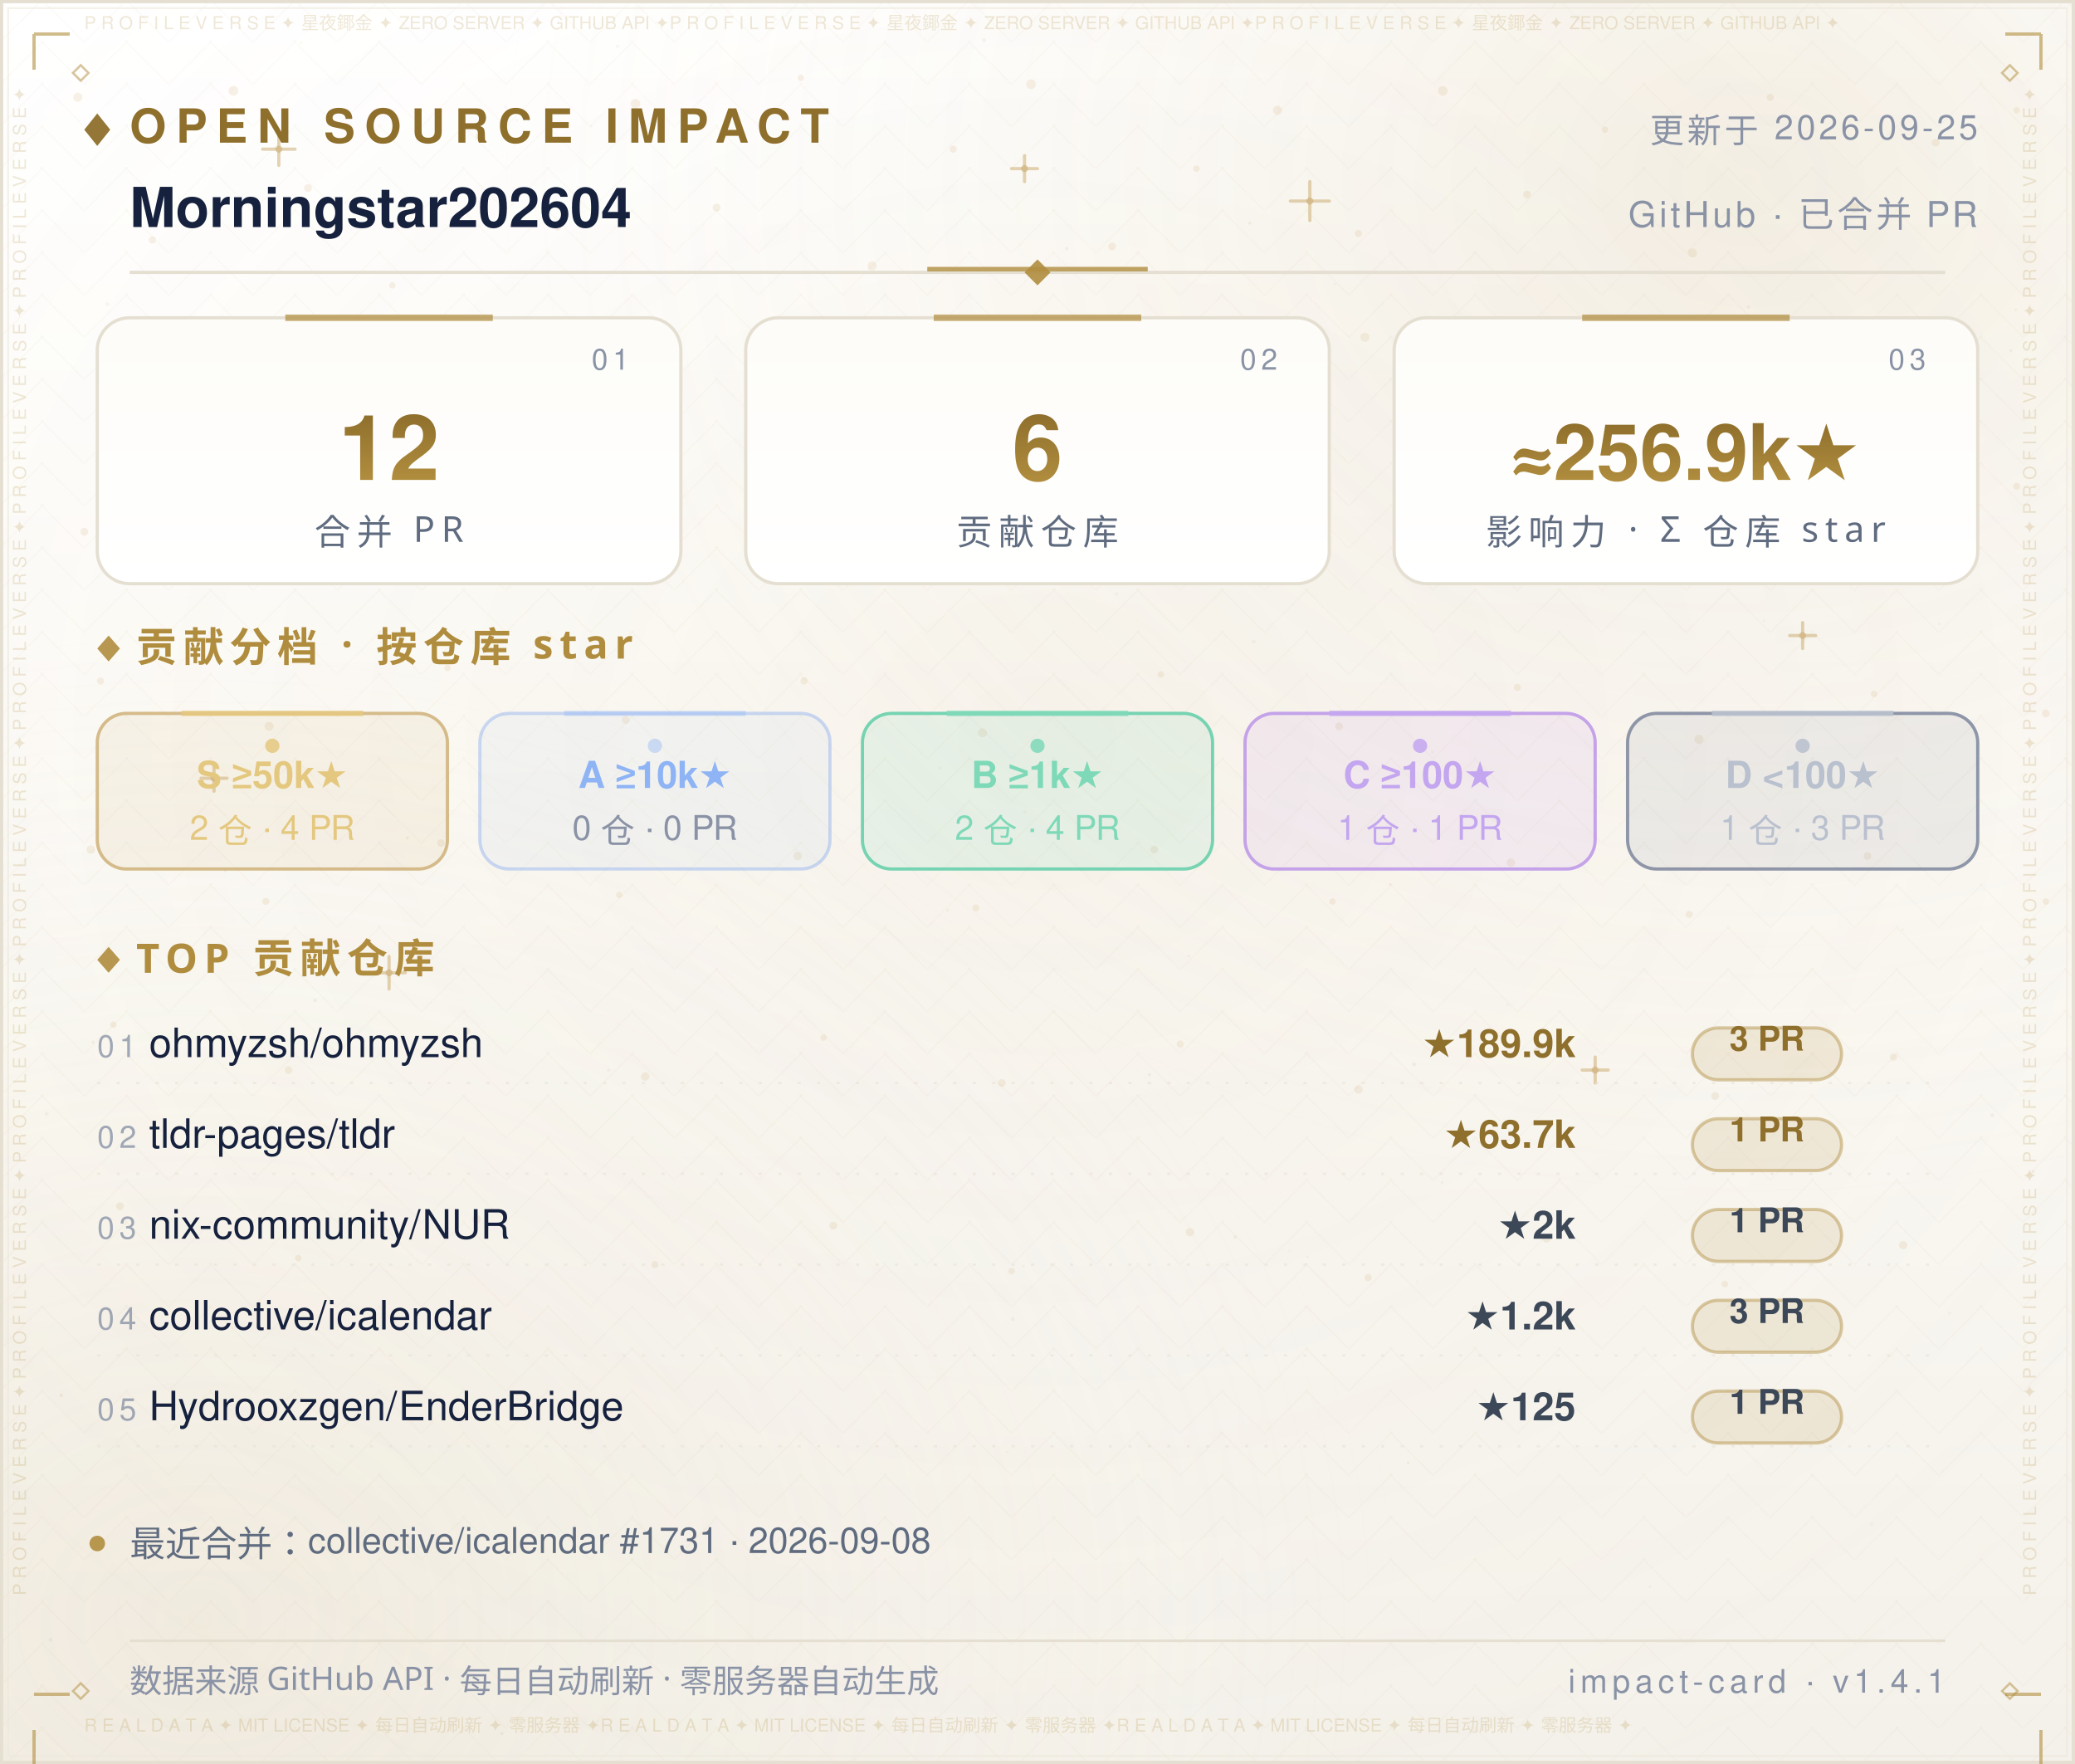
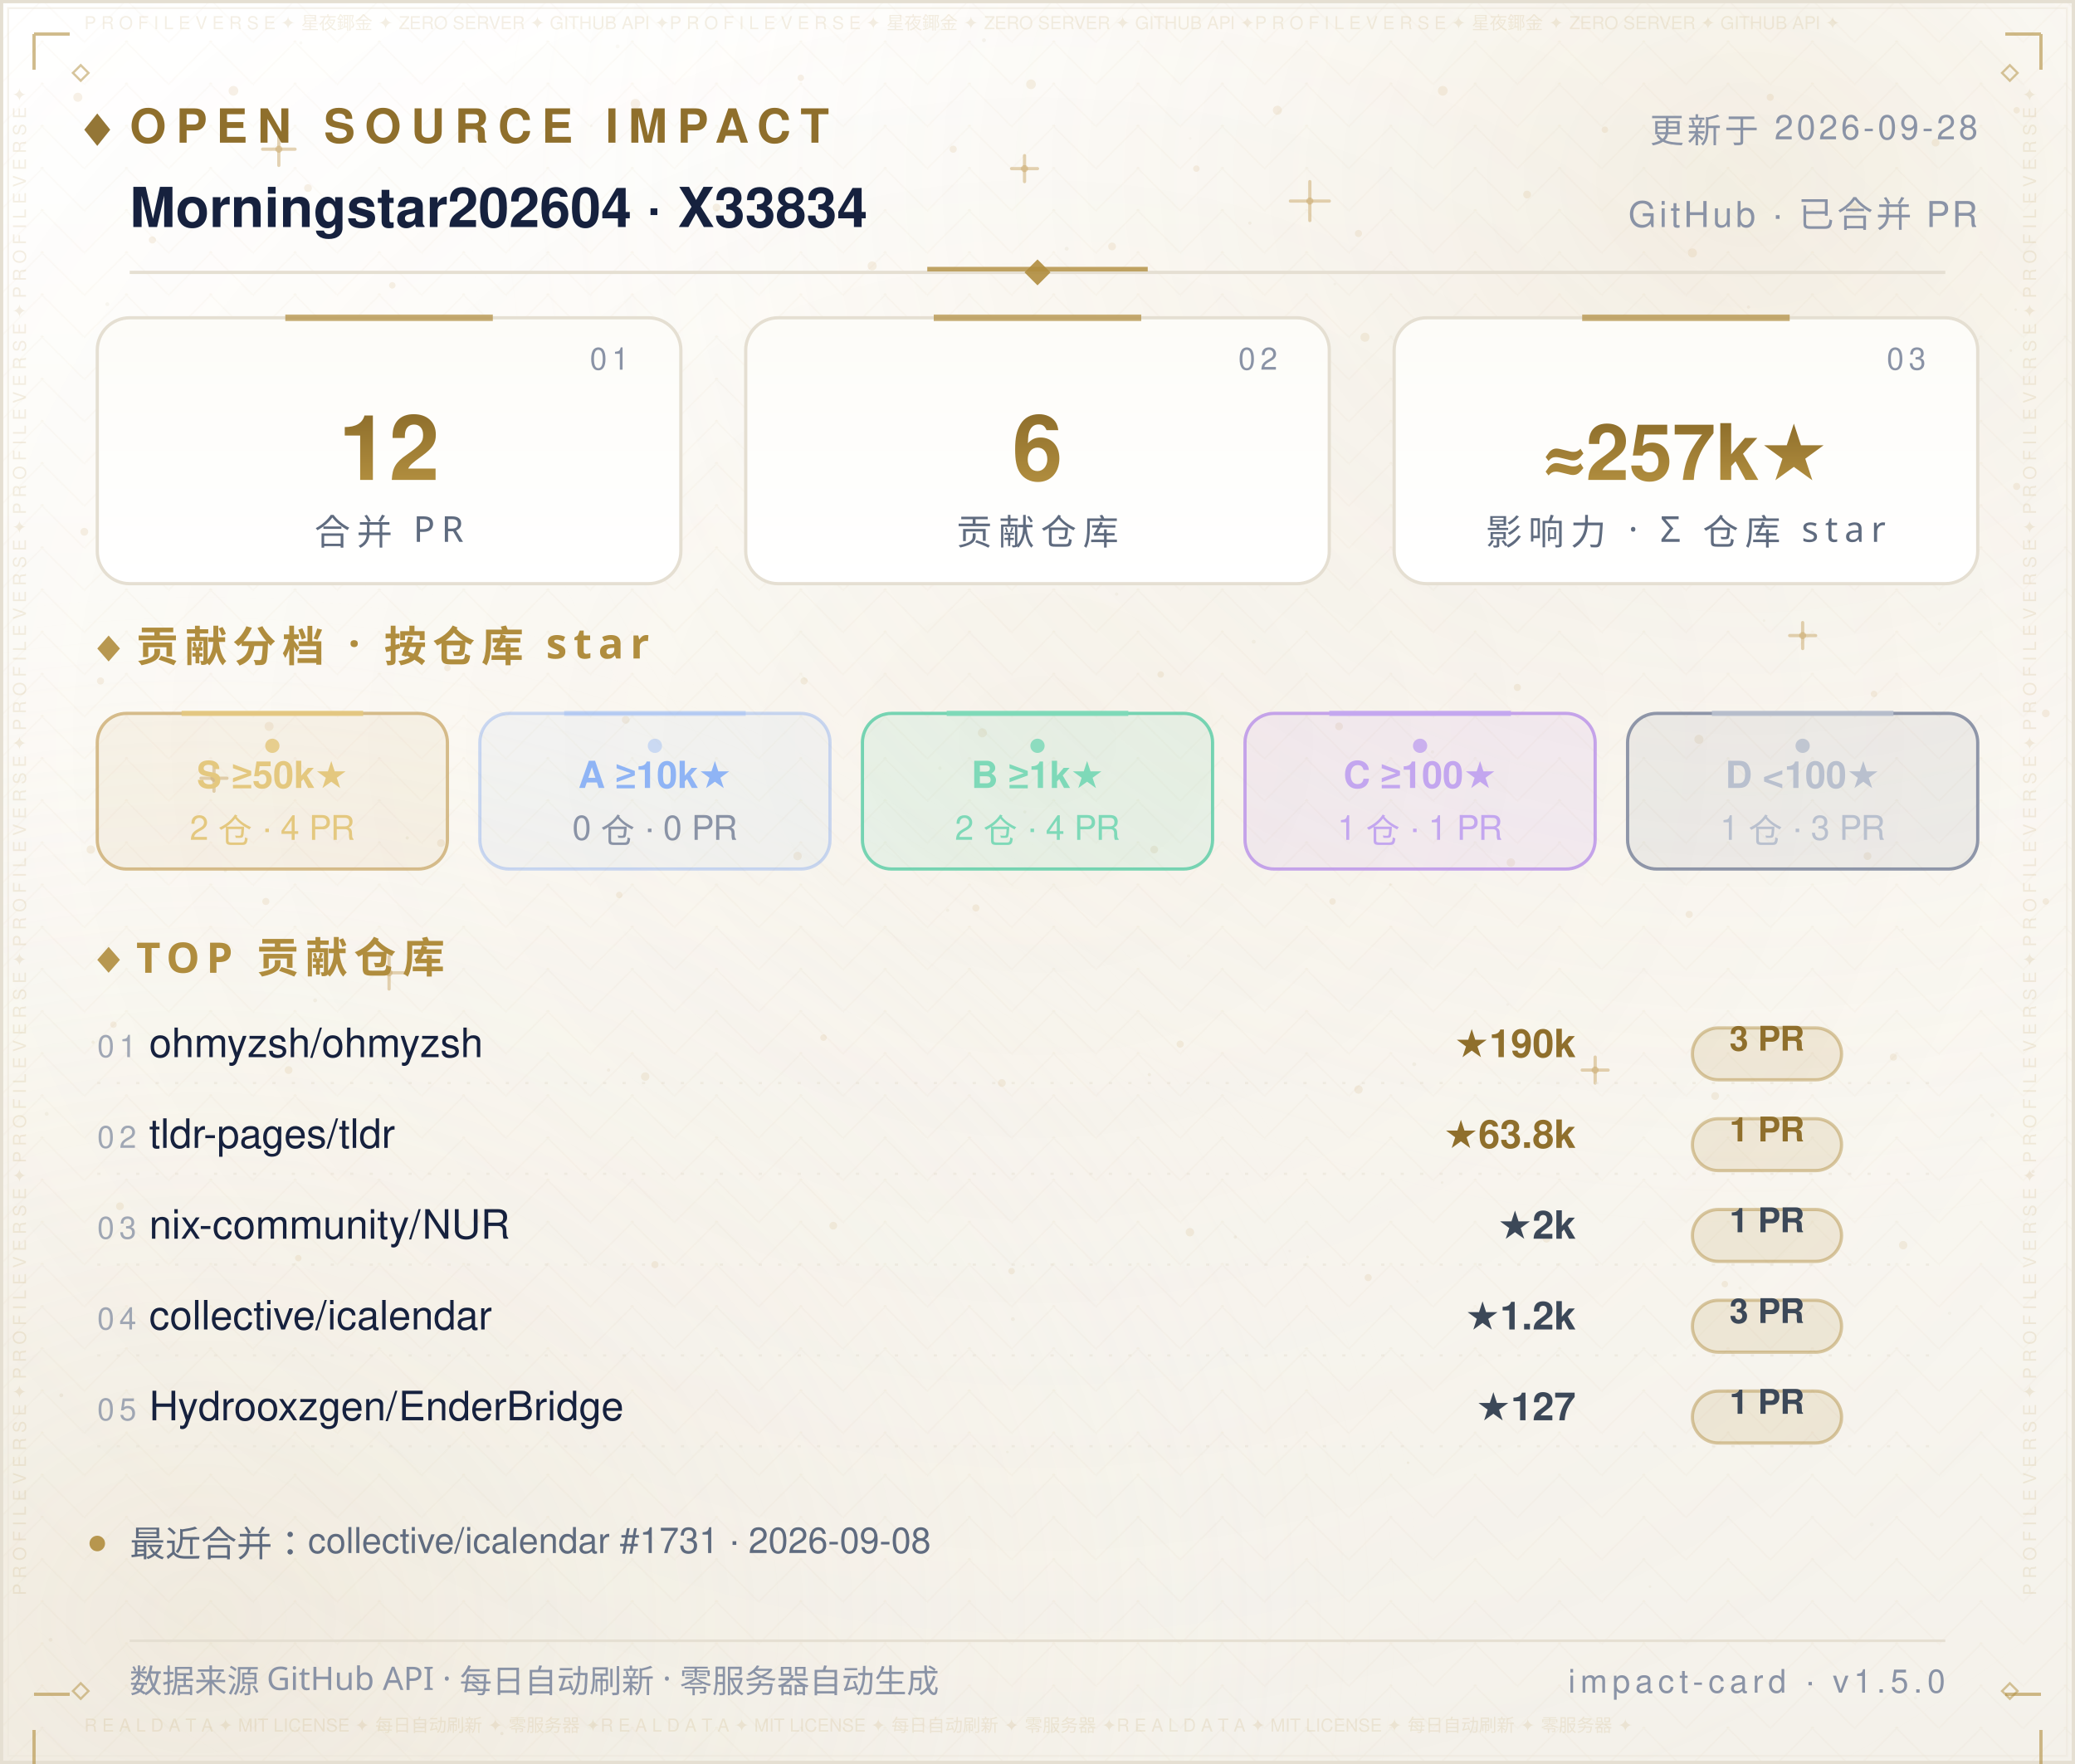
- <svg xmlns="http://www.w3.org/2000/svg" width="640" height="544" viewBox="0 0 640 544" role="img" aria-label="Open Source Impact Card — Morningstar202604">
+ <svg xmlns="http://www.w3.org/2000/svg" width="640" height="544" viewBox="0 0 640 544" role="img" aria-label="Open Source Impact Card — Morningstar202604 · X33834">
  <defs>
    <linearGradient id="bg" x1="0" y1="0" x2="0" y2="1">
      <stop offset="0" stop-color="#FFFFFF" />
      <stop offset="0.5" stop-color="#FBF9F4" />
      <stop offset="1" stop-color="#F4F1EA" />
    </linearGradient>
    <radialGradient id="nebG" cx="0.84" cy="0.10" r="0.62">
      <stop offset="0" stop-color="#B08D3E" stop-opacity="0.14" />
      <stop offset="1" stop-color="#FFFFFF" stop-opacity="0" />
    </radialGradient>
    <radialGradient id="nebB" cx="0.10" cy="0.92" r="0.60">
      <stop offset="0" stop-color="#DCCBA8" stop-opacity="0.2" />
      <stop offset="1" stop-color="#FFFFFF" stop-opacity="0" />
    </radialGradient>
    <radialGradient id="glow" cx="0.5" cy="0.42" r="0.72">
      <stop offset="0" stop-color="#B08D3E" stop-opacity="0.06" />
      <stop offset="1" stop-color="#FFFFFF" stop-opacity="0" />
    </radialGradient>
    <pattern id="fil1" width="26.0" height="13.0" patternUnits="userSpaceOnUse">
      <path d="M13.0 0 L26.0 13.0 L13.0 26.0 L0 13.0 Z" fill="none" stroke="#B08D3E" stroke-width="0.5" opacity="0.035" />
      <circle cx="13.0" cy="13.0" r="0.55" fill="#B08D3E" opacity="0.056" />
      <circle cx="0" cy="0" r="0.35" fill="#B08D3E" opacity="0.035" />
    </pattern>
  </defs>
  <rect width="640" height="544" fill="url(#bg)" />
  <rect width="640" height="544" fill="url(#nebG)" />
  <rect width="640" height="544" fill="url(#nebB)" />
  <rect width="640" height="544" fill="url(#glow)" />
  <rect width="640" height="544" fill="url(#fil1)" />
  <circle cx="24" cy="30" r="1.4" fill="#C9A86A" opacity="0.16" />
  <circle cx="47" cy="74" r="1.1" fill="#C9A86A" opacity="0.16" />
  <circle cx="72" cy="28" r="1.5" fill="#C9A86A" opacity="0.16" />
  <circle cx="95" cy="58" r="1.2" fill="#C9A86A" opacity="0.16" />
  <circle cx="121" cy="88" r="1" fill="#C9A86A" opacity="0.16" />
  <circle cx="148" cy="42" r="1.3" fill="#C9A86A" opacity="0.16" />
  <circle cx="172" cy="70" r="1.1" fill="#C9A86A" opacity="0.16" />
  <circle cx="196" cy="32" r="1.5" fill="#C9A86A" opacity="0.16" />
  <circle cx="221" cy="64" r="1.2" fill="#C9A86A" opacity="0.16" />
  <circle cx="247" cy="24" r="1" fill="#C9A86A" opacity="0.16" />
  <circle cx="269" cy="82" r="1.4" fill="#C9A86A" opacity="0.16" />
  <circle cx="294" cy="46" r="1.1" fill="#C9A86A" opacity="0.16" />
  <circle cx="318" cy="26" r="1.5" fill="#C9A86A" opacity="0.16" />
  <circle cx="343" cy="76" r="1.2" fill="#C9A86A" opacity="0.16" />
  <circle cx="369" cy="52" r="1" fill="#C9A86A" opacity="0.16" />
  <circle cx="394" cy="34" r="1.4" fill="#C9A86A" opacity="0.16" />
  <circle cx="419" cy="72" r="1.1" fill="#C9A86A" opacity="0.16" />
  <circle cx="445" cy="28" r="1.5" fill="#C9A86A" opacity="0.16" />
  <circle cx="471" cy="60" r="1.2" fill="#C9A86A" opacity="0.16" />
  <circle cx="495" cy="40" r="1" fill="#C9A86A" opacity="0.16" />
  <circle cx="522" cy="78" r="1.4" fill="#C9A86A" opacity="0.16" />
  <circle cx="546" cy="30" r="1.1" fill="#C9A86A" opacity="0.16" />
  <circle cx="572" cy="64" r="1.5" fill="#C9A86A" opacity="0.16" />
  <circle cx="597" cy="44" r="1.2" fill="#C9A86A" opacity="0.16" />
  <circle cx="622" cy="34" r="1" fill="#C9A86A" opacity="0.16" />
  <circle cx="34" cy="116" r="1" fill="#C9A86A" opacity="0.16" />
  <circle cx="88" cy="108" r="1.3" fill="#C9A86A" opacity="0.16" />
  <circle cx="141" cy="122" r="1.1" fill="#C9A86A" opacity="0.16" />
  <circle cx="197" cy="106" r="1.4" fill="#C9A86A" opacity="0.16" />
  <circle cx="252" cy="118" r="1" fill="#C9A86A" opacity="0.16" />
  <circle cx="307" cy="108" r="1.3" fill="#C9A86A" opacity="0.16" />
  <circle cx="364" cy="124" r="1.1" fill="#C9A86A" opacity="0.16" />
  <circle cx="421" cy="104" r="1.4" fill="#C9A86A" opacity="0.16" />
  <circle cx="478" cy="120" r="1" fill="#C9A86A" opacity="0.16" />
  <circle cx="536" cy="110" r="1.3" fill="#C9A86A" opacity="0.16" />
  <circle cx="596" cy="122" r="1.1" fill="#C9A86A" opacity="0.16" />
  <circle cx="26" cy="164" r="1.2" fill="#C9A86A" opacity="0.16" />
  <circle cx="79" cy="150" r="1" fill="#C9A86A" opacity="0.16" />
  <circle cx="131" cy="174" r="1.3" fill="#C9A86A" opacity="0.16" />
  <circle cx="186" cy="158" r="1.1" fill="#C9A86A" opacity="0.16" />
  <circle cx="240" cy="170" r="1.2" fill="#C9A86A" opacity="0.16" />
  <circle cx="296" cy="152" r="1" fill="#C9A86A" opacity="0.16" />
  <circle cx="351" cy="176" r="1.3" fill="#C9A86A" opacity="0.16" />
  <circle cx="406" cy="162" r="1.1" fill="#C9A86A" opacity="0.16" />
  <circle cx="462" cy="172" r="1.2" fill="#C9A86A" opacity="0.16" />
  <circle cx="518" cy="156" r="1" fill="#C9A86A" opacity="0.16" />
  <circle cx="574" cy="168" r="1.3" fill="#C9A86A" opacity="0.16" />
  <circle cx="622" cy="150" r="1.1" fill="#C9A86A" opacity="0.16" />
  <circle cx="31" cy="210" r="1.1" fill="#C9A86A" opacity="0.16" />
  <circle cx="83" cy="224" r="1.4" fill="#C9A86A" opacity="0.16" />
  <circle cx="138" cy="206" r="1" fill="#C9A86A" opacity="0.16" />
  <circle cx="193" cy="222" r="1.2" fill="#C9A86A" opacity="0.16" />
  <circle cx="248" cy="210" r="1.1" fill="#C9A86A" opacity="0.16" />
  <circle cx="303" cy="226" r="1.4" fill="#C9A86A" opacity="0.16" />
  <circle cx="358" cy="208" r="1" fill="#C9A86A" opacity="0.16" />
  <circle cx="413" cy="224" r="1.2" fill="#C9A86A" opacity="0.16" />
  <circle cx="468" cy="212" r="1.1" fill="#C9A86A" opacity="0.16" />
  <circle cx="524" cy="228" r="1.4" fill="#C9A86A" opacity="0.16" />
  <circle cx="578" cy="214" r="1" fill="#C9A86A" opacity="0.16" />
  <circle cx="631" cy="220" r="1.2" fill="#C9A86A" opacity="0.16" />
  <circle cx="28" cy="262" r="1.3" fill="#C9A86A" opacity="0.16" />
  <circle cx="82" cy="278" r="1.1" fill="#C9A86A" opacity="0.16" />
  <circle cx="136" cy="260" r="1.2" fill="#C9A86A" opacity="0.16" />
  <circle cx="191" cy="276" r="1" fill="#C9A86A" opacity="0.16" />
  <circle cx="246" cy="264" r="1.3" fill="#C9A86A" opacity="0.16" />
  <circle cx="301" cy="280" r="1.1" fill="#C9A86A" opacity="0.16" />
  <circle cx="356" cy="262" r="1.2" fill="#C9A86A" opacity="0.16" />
  <circle cx="411" cy="278" r="1" fill="#C9A86A" opacity="0.16" />
  <circle cx="466" cy="266" r="1.3" fill="#C9A86A" opacity="0.16" />
  <circle cx="521" cy="282" r="1.1" fill="#C9A86A" opacity="0.16" />
  <circle cx="576" cy="264" r="1.2" fill="#C9A86A" opacity="0.16" />
  <circle cx="631" cy="278" r="1" fill="#C9A86A" opacity="0.16" />
  <circle cx="35" cy="316" r="1" fill="#C9A86A" opacity="0.16" />
  <circle cx="89" cy="330" r="1.2" fill="#C9A86A" opacity="0.16" />
  <circle cx="144" cy="318" r="1.1" fill="#C9A86A" opacity="0.16" />
  <circle cx="199" cy="332" r="1.3" fill="#C9A86A" opacity="0.16" />
  <circle cx="254" cy="320" r="1" fill="#C9A86A" opacity="0.16" />
  <circle cx="309" cy="334" r="1.2" fill="#C9A86A" opacity="0.16" />
  <circle cx="364" cy="322" r="1.1" fill="#C9A86A" opacity="0.16" />
  <circle cx="419" cy="336" r="1.3" fill="#C9A86A" opacity="0.16" />
  <circle cx="474" cy="324" r="1" fill="#C9A86A" opacity="0.16" />
  <circle cx="529" cy="338" r="1.2" fill="#C9A86A" opacity="0.16" />
  <circle cx="584" cy="326" r="1.1" fill="#C9A86A" opacity="0.16" />
  <circle cx="37" cy="372" r="1.2" fill="#C9A86A" opacity="0.16" />
  <circle cx="92" cy="388" r="1" fill="#C9A86A" opacity="0.16" />
  <circle cx="147" cy="376" r="1.3" fill="#C9A86A" opacity="0.16" />
  <circle cx="202" cy="390" r="1.1" fill="#C9A86A" opacity="0.16" />
  <circle cx="257" cy="378" r="1.2" fill="#C9A86A" opacity="0.16" />
  <circle cx="312" cy="392" r="1" fill="#C9A86A" opacity="0.16" />
  <circle cx="367" cy="380" r="1.3" fill="#C9A86A" opacity="0.16" />
  <circle cx="422" cy="394" r="1.1" fill="#C9A86A" opacity="0.16" />
  <circle cx="477" cy="382" r="1.2" fill="#C9A86A" opacity="0.16" />
  <circle cx="532" cy="396" r="1" fill="#C9A86A" opacity="0.16" />
  <circle cx="587" cy="384" r="1.3" fill="#C9A86A" opacity="0.16" />
  <path d="M81.0 46.0 H91.0 M86.0 41.0 V51.0" stroke="#C9A86A" stroke-width="1" stroke-linecap="round" opacity="0.5" />
  <circle cx="86.0" cy="46.0" r="1.1" fill="#C9A86A" opacity="0.5" />
  <path d="M234.0 150.0 H242.0 M238.0 146.0 V154.0" stroke="#C9A86A" stroke-width="1" stroke-linecap="round" opacity="0.5" />
  <circle cx="238.0" cy="150.0" r="1.1" fill="#C9A86A" opacity="0.5" />
  <path d="M398.0 62.0 H410.0 M404.0 56.0 V68.0" stroke="#C9A86A" stroke-width="1" stroke-linecap="round" opacity="0.5" />
  <circle cx="404.0" cy="62.0" r="1.1" fill="#C9A86A" opacity="0.5" />
  <path d="M552.0 196.0 H560.0 M556.0 192.0 V200.0" stroke="#C9A86A" stroke-width="1" stroke-linecap="round" opacity="0.5" />
  <circle cx="556.0" cy="196.0" r="1.1" fill="#C9A86A" opacity="0.5" />
  <path d="M115.0 300.0 H125.0 M120.0 295.0 V305.0" stroke="#C9A86A" stroke-width="1" stroke-linecap="round" opacity="0.5" />
  <circle cx="120.0" cy="300.0" r="1.1" fill="#C9A86A" opacity="0.5" />
  <path d="M488.0 330.0 H496.0 M492.0 326.0 V334.0" stroke="#C9A86A" stroke-width="1" stroke-linecap="round" opacity="0.5" />
  <circle cx="492.0" cy="330.0" r="1.1" fill="#C9A86A" opacity="0.5" />
  <path d="M312.0 52.0 H320.0 M316.0 48.0 V56.0" stroke="#C9A86A" stroke-width="1" stroke-linecap="round" opacity="0.5" />
  <circle cx="316.0" cy="52.0" r="1.1" fill="#C9A86A" opacity="0.5" />
  <path d="M62.0 240.0 H70.0 M66.0 236.0 V244.0" stroke="#C9A86A" stroke-width="1" stroke-linecap="round" opacity="0.5" />
  <circle cx="66.0" cy="240.0" r="1.1" fill="#C9A86A" opacity="0.5" />
  <circle cx="15.6" cy="505.7" r="0.6" fill="#8F6F2C" opacity="0.067" />
  <circle cx="97.2" cy="308.5" r="0.6" fill="#8F6F2C" opacity="0.076" />
  <circle cx="538.1" cy="154.0" r="0.6" fill="#8F6F2C" opacity="0.057" />
  <circle cx="344.4" cy="183.2" r="0.5" fill="#8F6F2C" opacity="0.057" />
  <circle cx="159.4" cy="37.0" r="0.4" fill="#8F6F2C" opacity="0.048" />
  <circle cx="28.7" cy="321.4" r="0.5" fill="#8F6F2C" opacity="0.080" />
  <circle cx="209.8" cy="141.7" r="0.4" fill="#8F6F2C" opacity="0.060" />
  <circle cx="316.1" cy="250.4" r="0.5" fill="#8F6F2C" opacity="0.057" />
  <circle cx="590.8" cy="523.6" r="0.5" fill="#8F6F2C" opacity="0.037" />
  <circle cx="539.3" cy="94.7" r="0.5" fill="#8F6F2C" opacity="0.068" />
  <circle cx="385.5" cy="68.8" r="0.5" fill="#8F6F2C" opacity="0.076" />
  <circle cx="292.3" cy="280.7" r="0.5" fill="#8F6F2C" opacity="0.060" />
  <circle cx="536.7" cy="397.2" r="0.5" fill="#8F6F2C" opacity="0.046" />
  <circle cx="377.3" cy="161.2" r="0.4" fill="#8F6F2C" opacity="0.041" />
  <circle cx="92.8" cy="13.2" r="0.5" fill="#8F6F2C" opacity="0.044" />
  <circle cx="354.5" cy="331.4" r="0.5" fill="#8F6F2C" opacity="0.080" />
  <circle cx="310.7" cy="447.8" r="0.4" fill="#8F6F2C" opacity="0.054" />
  <circle cx="601.3" cy="405.0" r="0.5" fill="#8F6F2C" opacity="0.054" />
  <circle cx="18.9" cy="430.3" r="0.6" fill="#8F6F2C" opacity="0.085" />
  <circle cx="312.4" cy="406.8" r="0.6" fill="#8F6F2C" opacity="0.069" />
  <circle cx="239.2" cy="6.0" r="0.5" fill="#8F6F2C" opacity="0.036" />
  <circle cx="436.2" cy="328.2" r="0.6" fill="#8F6F2C" opacity="0.071" />
  <circle cx="329.0" cy="76.7" r="0.6" fill="#8F6F2C" opacity="0.063" />
  <circle cx="625.7" cy="166.9" r="0.5" fill="#8F6F2C" opacity="0.075" />
  <circle cx="428.8" cy="272.8" r="0.4" fill="#8F6F2C" opacity="0.065" />
  <circle cx="169.1" cy="106.6" r="0.4" fill="#8F6F2C" opacity="0.073" />
  <circle cx="586.8" cy="286.7" r="0.4" fill="#8F6F2C" opacity="0.060" />
  <circle cx="598.2" cy="192.4" r="0.5" fill="#8F6F2C" opacity="0.054" />
  <circle cx="289.9" cy="236.9" r="0.5" fill="#8F6F2C" opacity="0.053" />
  <circle cx="315.7" cy="390.5" r="0.4" fill="#8F6F2C" opacity="0.054" />
  <circle cx="154.8" cy="534.6" r="0.5" fill="#8F6F2C" opacity="0.080" />
  <circle cx="411.7" cy="87.6" r="0.4" fill="#8F6F2C" opacity="0.043" />
  <circle cx="465.0" cy="309.8" r="0.4" fill="#8F6F2C" opacity="0.048" />
  <circle cx="533.5" cy="235.8" r="0.5" fill="#8F6F2C" opacity="0.050" />
  <circle cx="621.7" cy="95.5" r="0.4" fill="#8F6F2C" opacity="0.064" />
  <circle cx="14.4" cy="343.5" r="0.6" fill="#8F6F2C" opacity="0.064" />
  <circle cx="68.9" cy="176.2" r="0.5" fill="#8F6F2C" opacity="0.076" />
  <circle cx="182.4" cy="38.8" r="0.4" fill="#8F6F2C" opacity="0.047" />
  <circle cx="125.6" cy="258.4" r="0.5" fill="#8F6F2C" opacity="0.081" />
  <circle cx="367.1" cy="42.7" r="0.4" fill="#8F6F2C" opacity="0.039" />
  <circle cx="441.5" cy="125.3" r="0.6" fill="#8F6F2C" opacity="0.085" />
  <circle cx="69.5" cy="268.5" r="0.5" fill="#8F6F2C" opacity="0.078" />
  <circle cx="627.1" cy="361.3" r="0.5" fill="#8F6F2C" opacity="0.081" />
  <circle cx="620.2" cy="108.1" r="0.4" fill="#8F6F2C" opacity="0.078" />
  <circle cx="508.9" cy="489.3" r="0.4" fill="#8F6F2C" opacity="0.055" />
  <circle cx="403.3" cy="387.6" r="0.4" fill="#8F6F2C" opacity="0.061" />
  <circle cx="381.0" cy="381.5" r="0.5" fill="#8F6F2C" opacity="0.078" />
  <circle cx="33.1" cy="93.8" r="0.6" fill="#8F6F2C" opacity="0.059" />
  <circle cx="249.8" cy="172.5" r="0.4" fill="#8F6F2C" opacity="0.066" />
  <circle cx="434.3" cy="451.1" r="0.4" fill="#8F6F2C" opacity="0.082" />
  <circle cx="437.2" cy="395.2" r="0.4" fill="#8F6F2C" opacity="0.040" />
  <circle cx="577.3" cy="470.1" r="0.6" fill="#8F6F2C" opacity="0.044" />
  <circle cx="366.6" cy="294.8" r="0.5" fill="#8F6F2C" opacity="0.044" />
  <circle cx="444.8" cy="364.7" r="0.4" fill="#8F6F2C" opacity="0.060" />
  <circle cx="316.6" cy="173.5" r="0.4" fill="#8F6F2C" opacity="0.076" />
  <circle cx="148.0" cy="108.5" r="0.5" fill="#8F6F2C" opacity="0.053" />
  <circle cx="326.4" cy="178.3" r="0.4" fill="#8F6F2C" opacity="0.054" />
  <circle cx="515.4" cy="44.7" r="0.4" fill="#8F6F2C" opacity="0.047" />
  <circle cx="182.8" cy="125.5" r="0.4" fill="#8F6F2C" opacity="0.039" />
  <circle cx="475.9" cy="147.8" r="0.4" fill="#8F6F2C" opacity="0.037" />
  <circle cx="441.8" cy="231.9" r="0.5" fill="#8F6F2C" opacity="0.057" />
  <circle cx="386.7" cy="197.9" r="0.6" fill="#8F6F2C" opacity="0.059" />
  <circle cx="303.5" cy="12.4" r="0.6" fill="#8F6F2C" opacity="0.074" />
  <circle cx="544.1" cy="191.4" r="0.4" fill="#8F6F2C" opacity="0.054" />
  <circle cx="156.0" cy="33.0" r="0.5" fill="#8F6F2C" opacity="0.051" />
  <circle cx="614.5" cy="343.9" r="0.6" fill="#8F6F2C" opacity="0.068" />
  <circle cx="397.8" cy="385.8" r="0.4" fill="#8F6F2C" opacity="0.042" />
  <circle cx="190.5" cy="14.3" r="0.6" fill="#8F6F2C" opacity="0.043" />
  <circle cx="483.0" cy="376.2" r="0.4" fill="#8F6F2C" opacity="0.085" />
  <circle cx="187.7" cy="330.0" r="0.5" fill="#8F6F2C" opacity="0.067" />
  <circle cx="290.3" cy="178.3" r="0.5" fill="#8F6F2C" opacity="0.068" />
  <circle cx="130.0" cy="117.8" r="0.4" fill="#8F6F2C" opacity="0.074" />
  <rect x="0.5" y="0.5" width="639" height="543" fill="none" stroke="#E5DFD2" stroke-width="1" />
  <rect x="2.5" y="2.5" width="635" height="539" fill="none" stroke="#EDE7DA" stroke-width="0.6" opacity="0.55" />
-   <text x="26" y="9" font-family="'Segoe UI',Helvetica,Arial,'PingFang SC','Microsoft YaHei',sans-serif" font-size="5.5" fill="#B08D3E" opacity="0.2" textLength="588">P R O F I L E   V E R S E   ✦   星夜鎁金   ✦   ZERO SERVER   ✦   GITHUB API   ✦P R O F I L E   V E R S E   ✦   星夜鎁金   ✦   ZERO SERVER   ✦   GITHUB API   ✦P R O F I L E   V E R S E   ✦   星夜鎁金   ✦   ZERO SERVER   ✦   GITHUB API   ✦</text>
-   <text x="26" y="534" font-family="'Segoe UI',Helvetica,Arial,'PingFang SC','Microsoft YaHei',sans-serif" font-size="5.5" fill="#B08D3E" opacity="0.2" textLength="588">R E A L   D A T A   ✦   MIT LICENSE   ✦   每日自动刷新   ✦   零服务器   ✦R E A L   D A T A   ✦   MIT LICENSE   ✦   每日自动刷新   ✦   零服务器   ✦R E A L   D A T A   ✦   MIT LICENSE   ✦   每日自动刷新   ✦   零服务器   ✦</text>
-   <text x="8" y="492" font-family="'Segoe UI',Helvetica,Arial,'PingFang SC','Microsoft YaHei',sans-serif" font-size="5.5" fill="#B08D3E" opacity="0.2" transform="rotate(-90 8 492)">P R O F I L E   V E R S E   ✦   P R O F I L E   V E R S E   ✦   P R O F I L E   V E R S E   ✦   P R O F I L E   V E R S E   ✦   P R O F I L E   V E R S E   ✦   P R O F I L E   V E R S E   ✦   P R O F I L E   V E R S E   ✦   </text>
-   <text x="628" y="492" font-family="'Segoe UI',Helvetica,Arial,'PingFang SC','Microsoft YaHei',sans-serif" font-size="5.5" fill="#B08D3E" opacity="0.2" transform="rotate(-90 628 492)">P R O F I L E   V E R S E   ✦   P R O F I L E   V E R S E   ✦   P R O F I L E   V E R S E   ✦   P R O F I L E   V E R S E   ✦   P R O F I L E   V E R S E   ✦   P R O F I L E   V E R S E   ✦   P R O F I L E   V E R S E   ✦   </text>
+   <text x="26" y="9" font-family="'Segoe UI',Helvetica,Arial,'PingFang SC','Microsoft YaHei',sans-serif" font-size="5.5" fill="#B08D3E" opacity="0.14" textLength="588">P R O F I L E   V E R S E   ✦   星夜鎁金   ✦   ZERO SERVER   ✦   GITHUB API   ✦P R O F I L E   V E R S E   ✦   星夜鎁金   ✦   ZERO SERVER   ✦   GITHUB API   ✦P R O F I L E   V E R S E   ✦   星夜鎁金   ✦   ZERO SERVER   ✦   GITHUB API   ✦</text>
+   <text x="26" y="534" font-family="'Segoe UI',Helvetica,Arial,'PingFang SC','Microsoft YaHei',sans-serif" font-size="5.5" fill="#B08D3E" opacity="0.14" textLength="588">R E A L   D A T A   ✦   MIT LICENSE   ✦   每日自动刷新   ✦   零服务器   ✦R E A L   D A T A   ✦   MIT LICENSE   ✦   每日自动刷新   ✦   零服务器   ✦R E A L   D A T A   ✦   MIT LICENSE   ✦   每日自动刷新   ✦   零服务器   ✦</text>
+   <text x="8" y="492" font-family="'Segoe UI',Helvetica,Arial,'PingFang SC','Microsoft YaHei',sans-serif" font-size="5.5" fill="#B08D3E" opacity="0.14" transform="rotate(-90 8 492)">P R O F I L E   V E R S E   ✦   P R O F I L E   V E R S E   ✦   P R O F I L E   V E R S E   ✦   P R O F I L E   V E R S E   ✦   P R O F I L E   V E R S E   ✦   P R O F I L E   V E R S E   ✦   P R O F I L E   V E R S E   ✦   </text>
+   <text x="628" y="492" font-family="'Segoe UI',Helvetica,Arial,'PingFang SC','Microsoft YaHei',sans-serif" font-size="5.5" fill="#B08D3E" opacity="0.14" transform="rotate(-90 628 492)">P R O F I L E   V E R S E   ✦   P R O F I L E   V E R S E   ✦   P R O F I L E   V E R S E   ✦   P R O F I L E   V E R S E   ✦   P R O F I L E   V E R S E   ✦   P R O F I L E   V E R S E   ✦   P R O F I L E   V E R S E   ✦   </text>
  <path d="M10.5 10.5 h11 M10.5 10.5 v11" fill="none" stroke="#B08D3E" stroke-width="1" opacity="0.6" />
  <path d="M618.5 10.5 h11 M629.5 10.5 v11" fill="none" stroke="#B08D3E" stroke-width="1" opacity="0.6" />
  <path d="M10.5 522.5 h11 M10.5 533.5 v11" fill="none" stroke="#B08D3E" stroke-width="1" opacity="0.6" />
  <path d="M618.5 522.5 h11 M629.5 533.5 v11" fill="none" stroke="#B08D3E" stroke-width="1" opacity="0.6" />
  <path d="M22.5 22.5 l2.4 -2.4 l2.4 2.4 l-2.4 2.4 z" fill="none" stroke="#B08D3E" stroke-width="0.7" opacity="0.5" />
  <path d="M617.5 22.5 l2.4 -2.4 l2.4 2.4 l-2.4 2.4 z" fill="none" stroke="#B08D3E" stroke-width="0.7" opacity="0.5" />
  <path d="M22.5 521.5 l2.4 -2.4 l2.4 2.4 l-2.4 2.4 z" fill="none" stroke="#B08D3E" stroke-width="0.7" opacity="0.5" />
  <path d="M617.5 521.5 l2.4 -2.4 l2.4 2.4 l-2.4 2.4 z" fill="none" stroke="#B08D3E" stroke-width="0.7" opacity="0.5" />
  <defs>
    <linearGradient id="gtimp" x1="0" y1="0" x2="0" y2="1">
      <stop offset="0" stop-color="#8F6F2C" />
      <stop offset="1" stop-color="#B08D3E" />
    </linearGradient>
    <linearGradient id="ppanel" x1="0" y1="0" x2="0" y2="1">
      <stop offset="0" stop-color="#FDFCF8" />
      <stop offset="1" stop-color="#FFFFFF" />
    </linearGradient>
  </defs>
  <path d="M26 40 l4 -5 l4 5 l-4 5 z" fill="#8F6F2C" opacity="0.95" />
  <text x="40" y="44" font-family="'Segoe UI',Helvetica,Arial,'PingFang SC','Microsoft YaHei',sans-serif" font-size="14.5" font-weight="700" letter-spacing="3" fill="#8F6F2C">OPEN SOURCE IMPACT</text>
-   <text x="610" y="44" text-anchor="end" font-family="'Segoe UI',Helvetica,Arial,'PingFang SC','Microsoft YaHei',sans-serif" font-size="10.5" letter-spacing="1" fill="#8A93A6">更新于 2026-09-25</text>
-   <text x="40" y="70" font-family="'Segoe UI',Helvetica,Arial,'PingFang SC','Microsoft YaHei',sans-serif" font-size="17" font-weight="600" fill="#16213E">Morningstar202604</text>
+   <text x="610" y="44" text-anchor="end" font-family="'Segoe UI',Helvetica,Arial,'PingFang SC','Microsoft YaHei',sans-serif" font-size="10.5" letter-spacing="1" fill="#8A93A6">更新于 2026-09-28</text>
+   <text x="40" y="70" font-family="'Segoe UI',Helvetica,Arial,'PingFang SC','Microsoft YaHei',sans-serif" font-size="17" font-weight="600" fill="#16213E">Morningstar202604 · X33834</text>
  <text x="610" y="70" text-anchor="end" font-family="'Segoe UI',Helvetica,Arial,'PingFang SC','Microsoft YaHei',sans-serif" font-size="11" letter-spacing="1" fill="#8A93A6">GitHub · 已合并 PR</text>
  <line x1="40" y1="84" x2="600" y2="84" stroke="#E5DFD2" stroke-width="1" />
  <line x1="286" y1="83" x2="354" y2="83" stroke="#B08D3E" stroke-width="1.4" opacity="0.8" />
  <path d="M320 80 l4 4 l-4 4 l-4 -4 z" fill="#B08D3E" opacity="0.9" />
  <rect x="30" y="98" width="180" height="82" rx="10" fill="url(#ppanel)" stroke="#E5DFD2" />
  <line x1="88" y1="98" x2="152" y2="98" stroke="#B08D3E" stroke-width="2" opacity="0.7" />
-   <text x="194" y="114" text-anchor="end" font-family="'Segoe UI',Helvetica,Arial,sans-serif" font-size="9" letter-spacing="1.5" fill="#8A93A6">01</text>
+   <text x="194" y="114" text-anchor="end" font-family="'Segoe UI',Helvetica,Arial,sans-serif" font-size="9.5" letter-spacing="1.5" fill="#8A93A6">01</text>
  <text x="120" y="148" text-anchor="middle" font-family="'Segoe UI',Helvetica,Arial,sans-serif" font-size="28" font-weight="600" fill="url(#gtimp)">12</text>
  <text x="120" y="168" text-anchor="middle" font-family="'PingFang SC','Microsoft YaHei','Segoe UI',sans-serif" font-size="11" letter-spacing="2" fill="#5F6B7F">合并 PR</text>
  <rect x="230" y="98" width="180" height="82" rx="10" fill="url(#ppanel)" stroke="#E5DFD2" />
  <line x1="288" y1="98" x2="352" y2="98" stroke="#B08D3E" stroke-width="2" opacity="0.7" />
-   <text x="394" y="114" text-anchor="end" font-family="'Segoe UI',Helvetica,Arial,sans-serif" font-size="9" letter-spacing="1.5" fill="#8A93A6">02</text>
+   <text x="394" y="114" text-anchor="end" font-family="'Segoe UI',Helvetica,Arial,sans-serif" font-size="9.5" letter-spacing="1.5" fill="#8A93A6">02</text>
  <text x="320" y="148" text-anchor="middle" font-family="'Segoe UI',Helvetica,Arial,sans-serif" font-size="28" font-weight="600" fill="url(#gtimp)">6</text>
  <text x="320" y="168" text-anchor="middle" font-family="'PingFang SC','Microsoft YaHei','Segoe UI',sans-serif" font-size="11" letter-spacing="2" fill="#5F6B7F">贡献仓库</text>
  <rect x="430" y="98" width="180" height="82" rx="10" fill="url(#ppanel)" stroke="#E5DFD2" />
  <line x1="488" y1="98" x2="552" y2="98" stroke="#B08D3E" stroke-width="2" opacity="0.7" />
-   <text x="594" y="114" text-anchor="end" font-family="'Segoe UI',Helvetica,Arial,sans-serif" font-size="9" letter-spacing="1.5" fill="#8A93A6">03</text>
-   <text x="520" y="148" text-anchor="middle" font-family="'Segoe UI',Helvetica,Arial,sans-serif" font-size="24" font-weight="600" fill="url(#gtimp)">≈256.9k★</text>
+   <text x="594" y="114" text-anchor="end" font-family="'Segoe UI',Helvetica,Arial,sans-serif" font-size="9.5" letter-spacing="1.5" fill="#8A93A6">03</text>
+   <text x="520" y="148" text-anchor="middle" font-family="'Segoe UI',Helvetica,Arial,sans-serif" font-size="24" font-weight="600" fill="url(#gtimp)">≈257k★</text>
  <text x="520" y="168" text-anchor="middle" font-family="'PingFang SC','Microsoft YaHei','Segoe UI',sans-serif" font-size="11" letter-spacing="2" fill="#5F6B7F">影响力 · Σ 仓库 star</text>
  <path d="M30 200 l3.5 -4 l3.5 4 l-3.5 4 z" fill="#B08D3E" opacity="0.9" />
-   <text x="42" y="204" font-family="'PingFang SC','Microsoft YaHei','Segoe UI',sans-serif" font-size="12.5" font-weight="600" letter-spacing="2" fill="#B08D3E">贡献分档 · 按仓库 star</text>
+   <text x="42" y="204" font-family="'PingFang SC','Microsoft YaHei','Segoe UI',sans-serif" font-size="13" font-weight="600" letter-spacing="2" fill="#B08D3E">贡献分档 · 按仓库 star</text>
  <rect x="30" y="220" width="108" height="48" rx="9" fill="#C9A86A" fill-opacity="0.1" stroke="#C9A86A" stroke-opacity="0.75" />
  <line x1="56" y1="220" x2="112" y2="220" stroke="#E4C87F" stroke-width="1.6" opacity="0.9" />
  <circle cx="84" cy="230" r="2.2" fill="#E4C87F" opacity="0.85" />
  <text x="84" y="243" text-anchor="middle" font-family="'Segoe UI',Helvetica,Arial,'PingFang SC','Microsoft YaHei',sans-serif" font-size="11.5" font-weight="700" fill="#E4C87F">S ≥50k★</text>
  <text x="84" y="259" text-anchor="middle" font-family="'Segoe UI',Helvetica,Arial,'PingFang SC','Microsoft YaHei',sans-serif" font-size="10.5" fill="#E4C87F">2 仓 · 4 PR</text>
  <rect x="148" y="220" width="108" height="48" rx="9" fill="#5B8DEF" fill-opacity="0.05" stroke="#5B8DEF" stroke-opacity="0.3" />
  <line x1="174" y1="220" x2="230" y2="220" stroke="#8FB4F5" stroke-width="1.6" opacity="0.35" />
  <circle cx="202" cy="230" r="2.2" fill="#8FB4F5" opacity="0.4" />
  <text x="202" y="243" text-anchor="middle" font-family="'Segoe UI',Helvetica,Arial,'PingFang SC','Microsoft YaHei',sans-serif" font-size="11.5" font-weight="700" fill="#8FB4F5">A ≥10k★</text>
  <text x="202" y="259" text-anchor="middle" font-family="'Segoe UI',Helvetica,Arial,'PingFang SC','Microsoft YaHei',sans-serif" font-size="10.5" fill="#8A93A6">0 仓 · 0 PR</text>
  <rect x="266" y="220" width="108" height="48" rx="9" fill="#4EC9A0" fill-opacity="0.1" stroke="#4EC9A0" stroke-opacity="0.75" />
  <line x1="292" y1="220" x2="348" y2="220" stroke="#7ED9B8" stroke-width="1.6" opacity="0.9" />
  <circle cx="320" cy="230" r="2.2" fill="#7ED9B8" opacity="0.85" />
  <text x="320" y="243" text-anchor="middle" font-family="'Segoe UI',Helvetica,Arial,'PingFang SC','Microsoft YaHei',sans-serif" font-size="11.5" font-weight="700" fill="#7ED9B8">B ≥1k★</text>
  <text x="320" y="259" text-anchor="middle" font-family="'Segoe UI',Helvetica,Arial,'PingFang SC','Microsoft YaHei',sans-serif" font-size="10.5" fill="#7ED9B8">2 仓 · 4 PR</text>
  <rect x="384" y="220" width="108" height="48" rx="9" fill="#B48AE8" fill-opacity="0.1" stroke="#B48AE8" stroke-opacity="0.75" />
  <line x1="410" y1="220" x2="466" y2="220" stroke="#C3A6EF" stroke-width="1.6" opacity="0.9" />
  <circle cx="438" cy="230" r="2.2" fill="#C3A6EF" opacity="0.85" />
  <text x="438" y="243" text-anchor="middle" font-family="'Segoe UI',Helvetica,Arial,'PingFang SC','Microsoft YaHei',sans-serif" font-size="11.5" font-weight="700" fill="#C3A6EF">C ≥100★</text>
  <text x="438" y="259" text-anchor="middle" font-family="'Segoe UI',Helvetica,Arial,'PingFang SC','Microsoft YaHei',sans-serif" font-size="10.5" fill="#C3A6EF">1 仓 · 1 PR</text>
  <rect x="502" y="220" width="108" height="48" rx="9" fill="#6E7893" fill-opacity="0.1" stroke="#6E7893" stroke-opacity="0.75" />
  <line x1="528" y1="220" x2="584" y2="220" stroke="#B9C0CE" stroke-width="1.6" opacity="0.9" />
  <circle cx="556" cy="230" r="2.2" fill="#B9C0CE" opacity="0.85" />
  <text x="556" y="243" text-anchor="middle" font-family="'Segoe UI',Helvetica,Arial,'PingFang SC','Microsoft YaHei',sans-serif" font-size="11.5" font-weight="700" fill="#B9C0CE">D &lt;100★</text>
  <text x="556" y="259" text-anchor="middle" font-family="'Segoe UI',Helvetica,Arial,'PingFang SC','Microsoft YaHei',sans-serif" font-size="10.5" fill="#B9C0CE">1 仓 · 3 PR</text>
  <path d="M30 296 l3.5 -4 l3.5 4 l-3.5 4 z" fill="#B08D3E" opacity="0.9" />
-   <text x="42" y="300" font-family="'PingFang SC','Microsoft YaHei','Segoe UI',sans-serif" font-size="12.5" font-weight="600" letter-spacing="2" fill="#B08D3E">TOP 贡献仓库</text>
+   <text x="42" y="300" font-family="'PingFang SC','Microsoft YaHei','Segoe UI',sans-serif" font-size="13" font-weight="600" letter-spacing="2" fill="#B08D3E">TOP 贡献仓库</text>
  <text x="30" y="326" font-family="'Segoe UI',Helvetica,Arial,'PingFang SC','Microsoft YaHei',sans-serif" font-size="9.5" letter-spacing="1.5" fill="#8A93A6" opacity="0.8">01</text>
  <text x="46" y="326" font-family="'Segoe UI',Helvetica,Arial,'PingFang SC','Microsoft YaHei',sans-serif" font-size="12.5" fill="#16213E">ohmyzsh/ohmyzsh</text>
  <rect x="522" y="317" width="46" height="16" rx="8" fill="#B08D3E" fill-opacity="0.14" stroke="#B08D3E" stroke-opacity="0.45" />
  <text x="545" y="324" text-anchor="middle" font-family="'Segoe UI',Helvetica,Arial,'PingFang SC','Microsoft YaHei',sans-serif" font-size="10.5" font-weight="600" fill="#8F6F2C">3 PR</text>
-   <text x="486" y="326" text-anchor="end" font-family="'Segoe UI',Helvetica,Arial,'PingFang SC','Microsoft YaHei',sans-serif" font-size="12" font-weight="600" fill="#8F6F2C">★189.9k</text>
+   <text x="486" y="326" text-anchor="end" font-family="'Segoe UI',Helvetica,Arial,'PingFang SC','Microsoft YaHei',sans-serif" font-size="12" font-weight="600" fill="#8F6F2C">★190k</text>
  <line x1="30" y1="334" x2="600" y2="334" stroke="#E5DFD2" stroke-width="0.7" stroke-dasharray="1 5" opacity="0.5" />
  <text x="30" y="354" font-family="'Segoe UI',Helvetica,Arial,'PingFang SC','Microsoft YaHei',sans-serif" font-size="9.5" letter-spacing="1.5" fill="#8A93A6" opacity="0.8">02</text>
  <text x="46" y="354" font-family="'Segoe UI',Helvetica,Arial,'PingFang SC','Microsoft YaHei',sans-serif" font-size="12.5" fill="#16213E">tldr-pages/tldr</text>
  <rect x="522" y="345" width="46" height="16" rx="8" fill="#B08D3E" fill-opacity="0.14" stroke="#B08D3E" stroke-opacity="0.45" />
  <text x="545" y="352" text-anchor="middle" font-family="'Segoe UI',Helvetica,Arial,'PingFang SC','Microsoft YaHei',sans-serif" font-size="10.5" font-weight="600" fill="#8F6F2C">1 PR</text>
-   <text x="486" y="354" text-anchor="end" font-family="'Segoe UI',Helvetica,Arial,'PingFang SC','Microsoft YaHei',sans-serif" font-size="12" font-weight="600" fill="#8F6F2C">★63.7k</text>
+   <text x="486" y="354" text-anchor="end" font-family="'Segoe UI',Helvetica,Arial,'PingFang SC','Microsoft YaHei',sans-serif" font-size="12" font-weight="600" fill="#8F6F2C">★63.8k</text>
  <line x1="30" y1="362" x2="600" y2="362" stroke="#E5DFD2" stroke-width="0.7" stroke-dasharray="1 5" opacity="0.5" />
  <text x="30" y="382" font-family="'Segoe UI',Helvetica,Arial,'PingFang SC','Microsoft YaHei',sans-serif" font-size="9.5" letter-spacing="1.5" fill="#8A93A6" opacity="0.8">03</text>
  <text x="46" y="382" font-family="'Segoe UI',Helvetica,Arial,'PingFang SC','Microsoft YaHei',sans-serif" font-size="12.5" fill="#16213E">nix-community/NUR</text>
  <rect x="522" y="373" width="46" height="16" rx="8" fill="#B08D3E" fill-opacity="0.14" stroke="#B08D3E" stroke-opacity="0.45" />
  <text x="545" y="380" text-anchor="middle" font-family="'Segoe UI',Helvetica,Arial,'PingFang SC','Microsoft YaHei',sans-serif" font-size="10.5" font-weight="600" fill="#3C4858">1 PR</text>
  <text x="486" y="382" text-anchor="end" font-family="'Segoe UI',Helvetica,Arial,'PingFang SC','Microsoft YaHei',sans-serif" font-size="12" font-weight="600" fill="#3C4858">★2k</text>
  <line x1="30" y1="390" x2="600" y2="390" stroke="#E5DFD2" stroke-width="0.7" stroke-dasharray="1 5" opacity="0.5" />
  <text x="30" y="410" font-family="'Segoe UI',Helvetica,Arial,'PingFang SC','Microsoft YaHei',sans-serif" font-size="9.5" letter-spacing="1.5" fill="#8A93A6" opacity="0.8">04</text>
  <text x="46" y="410" font-family="'Segoe UI',Helvetica,Arial,'PingFang SC','Microsoft YaHei',sans-serif" font-size="12.5" fill="#16213E">collective/icalendar</text>
  <rect x="522" y="401" width="46" height="16" rx="8" fill="#B08D3E" fill-opacity="0.14" stroke="#B08D3E" stroke-opacity="0.45" />
  <text x="545" y="408" text-anchor="middle" font-family="'Segoe UI',Helvetica,Arial,'PingFang SC','Microsoft YaHei',sans-serif" font-size="10.5" font-weight="600" fill="#3C4858">3 PR</text>
  <text x="486" y="410" text-anchor="end" font-family="'Segoe UI',Helvetica,Arial,'PingFang SC','Microsoft YaHei',sans-serif" font-size="12" font-weight="600" fill="#3C4858">★1.2k</text>
  <line x1="30" y1="418" x2="600" y2="418" stroke="#E5DFD2" stroke-width="0.7" stroke-dasharray="1 5" opacity="0.5" />
  <text x="30" y="438" font-family="'Segoe UI',Helvetica,Arial,'PingFang SC','Microsoft YaHei',sans-serif" font-size="9.5" letter-spacing="1.5" fill="#8A93A6" opacity="0.8">05</text>
  <text x="46" y="438" font-family="'Segoe UI',Helvetica,Arial,'PingFang SC','Microsoft YaHei',sans-serif" font-size="12.5" fill="#16213E">Hydrooxzgen/EnderBridge</text>
  <rect x="522" y="429" width="46" height="16" rx="8" fill="#B08D3E" fill-opacity="0.14" stroke="#B08D3E" stroke-opacity="0.45" />
  <text x="545" y="436" text-anchor="middle" font-family="'Segoe UI',Helvetica,Arial,'PingFang SC','Microsoft YaHei',sans-serif" font-size="10.5" font-weight="600" fill="#3C4858">1 PR</text>
-   <text x="486" y="438" text-anchor="end" font-family="'Segoe UI',Helvetica,Arial,'PingFang SC','Microsoft YaHei',sans-serif" font-size="12" font-weight="600" fill="#3C4858">★125</text>
+   <text x="486" y="438" text-anchor="end" font-family="'Segoe UI',Helvetica,Arial,'PingFang SC','Microsoft YaHei',sans-serif" font-size="12" font-weight="600" fill="#3C4858">★127</text>
  <line x1="30" y1="446" x2="600" y2="446" stroke="#E5DFD2" stroke-width="0.7" stroke-dasharray="1 5" opacity="0.5" />
  <circle cx="30" cy="476" r="2.4" fill="#B08D3E" opacity="0.9" />
  <text x="40" y="480" font-family="'Segoe UI',Helvetica,Arial,'PingFang SC','Microsoft YaHei',sans-serif" font-size="11" fill="#5F6B7F">最近合并：collective/icalendar #1731 · 2026-09-08</text>
  <line x1="40" y1="506" x2="600" y2="506" stroke="#E5DFD2" stroke-width="0.8" />
  <text x="40" y="522" font-family="'PingFang SC','Microsoft YaHei','Segoe UI',sans-serif" font-size="10" fill="#8A93A6">数据来源 GitHub API · 每日自动刷新 · 零服务器自动生成</text>
-   <text x="600" y="522" text-anchor="end" font-family="'Segoe UI',Helvetica,Arial,sans-serif" font-size="10" letter-spacing="1.5" fill="#8A93A6">impact-card · v1.4.1</text>
+   <text x="600" y="522" text-anchor="end" font-family="'Segoe UI',Helvetica,Arial,sans-serif" font-size="10" letter-spacing="1.5" fill="#8A93A6">impact-card · v1.5.0</text>
</svg>
